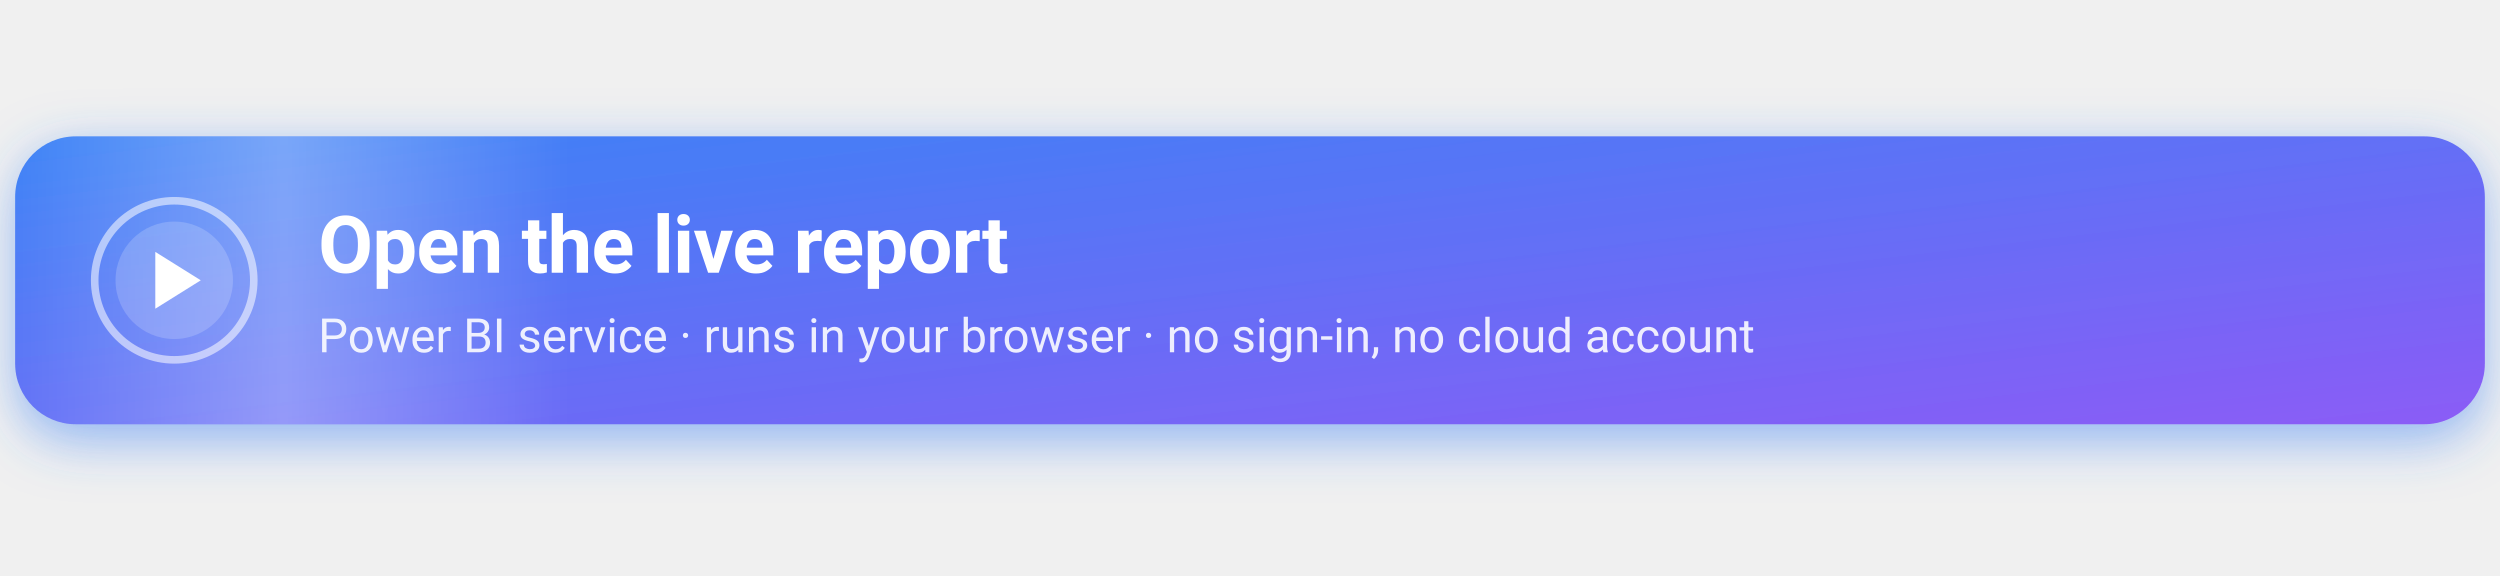
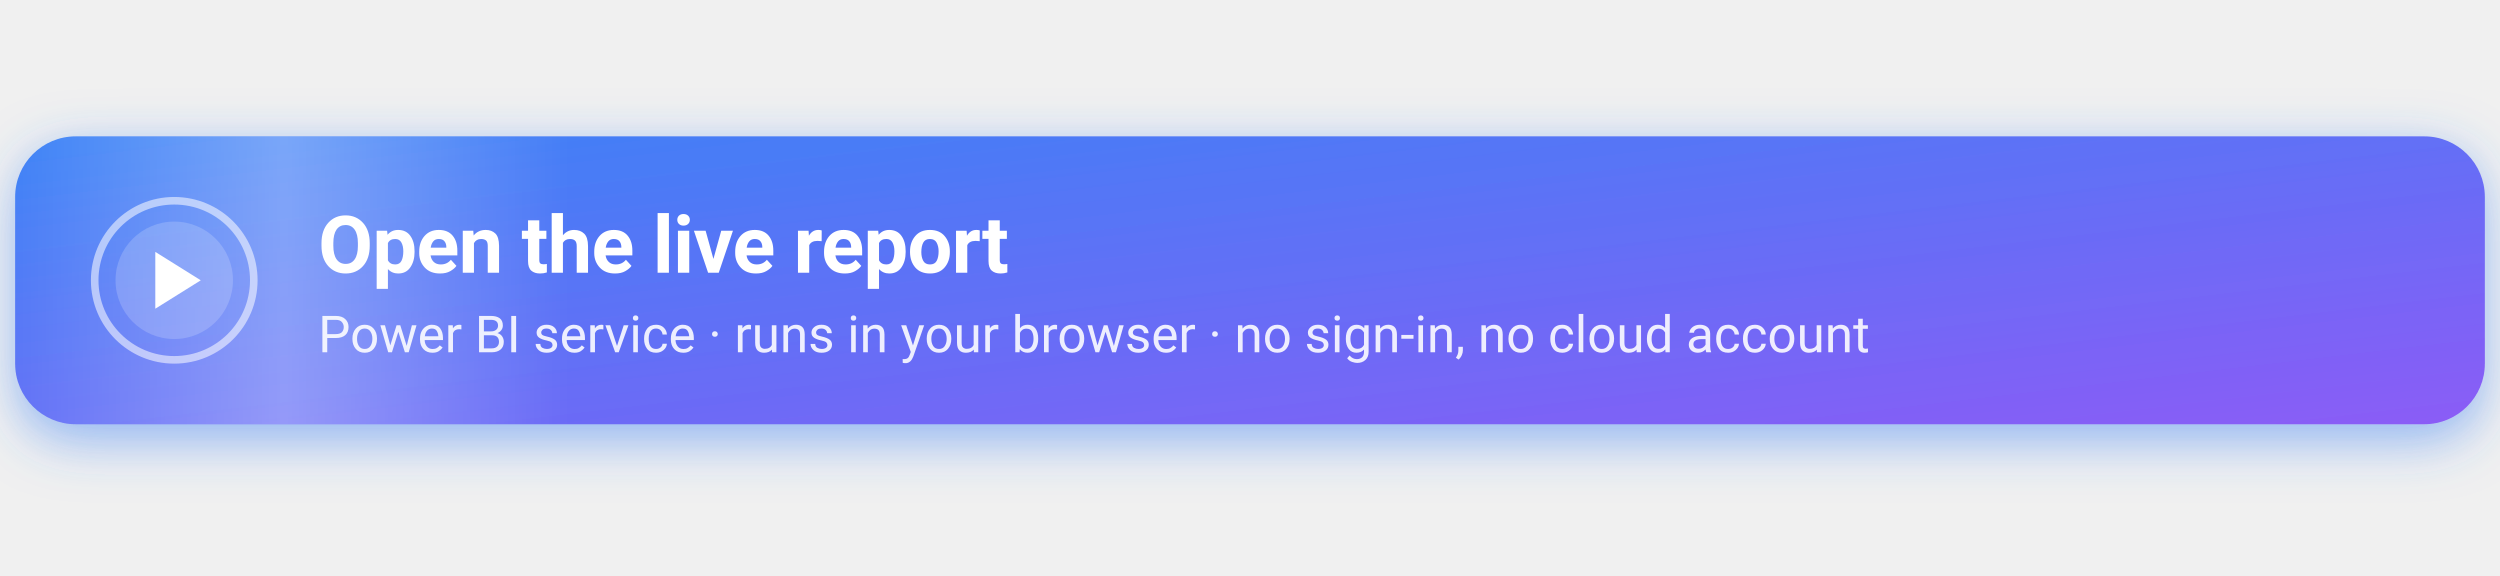
<svg xmlns="http://www.w3.org/2000/svg" viewBox="0 0 660 152" width="660" height="152" role="img" aria-label="Open the live report in the Power BI service">
  <style>
    /* The sheen and ring are the only motion, and they ride over a button that
       is already fully drawn - strip the CSS and nothing is lost but polish. */
    .sheen { animation: sweep 3.8s ease-in-out infinite 1s }
    .ring  { animation: pulse 2.6s ease-in-out infinite }
    @keyframes sweep { 0% { transform: translateX(-260px) }
                       55%,100% { transform: translateX(700px) } }
    @keyframes pulse { 0%,100% { opacity: .34 } 50% { opacity: .9 } }
    @media (prefers-reduced-motion: reduce) { .sheen,.ring { animation: none } }
  </style>
  <defs>
    <linearGradient id="btn" x1="0" y1="0" x2="1" y2="1">
      <stop offset="0%" stop-color="#3B82F6" />
      <stop offset="100%" stop-color="#8B5CF6" />
    </linearGradient>
    <linearGradient id="gloss" x1="0" x2="1">
      <stop offset="0%" stop-color="#FFFFFF" stop-opacity="0" />
      <stop offset="50%" stop-color="#FFFFFF" stop-opacity="0.30" />
      <stop offset="100%" stop-color="#FFFFFF" stop-opacity="0" />
    </linearGradient>
    <clipPath id="btnClip">
      <rect x="4" y="6" width="652" height="76" rx="16" />
    </clipPath>
    <filter id="lift" x="-20%" y="-40%" width="140%" height="200%">
      <feDropShadow dx="0" dy="4" stdDeviation="7" flood-color="#3B82F6" flood-opacity="0.55" />
    </filter>
  </defs>
  <g transform="translate(0,30)">
    <rect x="4" y="6" width="652" height="76" rx="16" fill="url(#btn)" filter="url(#lift)" />
    <g clip-path="url(#btnClip)">
      <rect class="sheen" x="0" y="6" width="150" height="76" fill="url(#gloss)" />
    </g>
    <circle class="ring" cx="46" cy="44" r="21" fill="none" stroke="#FFFFFF" stroke-opacity="0.55" stroke-width="2" />
    <circle cx="46" cy="44" r="15.5" fill="#FFFFFF" fill-opacity="0.18" />
    <path d="M 41 36.5 L 53 44 L 41 51.5 Z" fill="#FFFFFF" />
    <text x="84" y="42" font-family="system-ui,-apple-system,'Segoe UI',Roboto,Helvetica,Arial,sans-serif" font-size="21" font-weight="700" fill="#FFFFFF" letter-spacing="-0.2">Open the live report</text>
-     <text x="84" y="63" font-family="system-ui,-apple-system,'Segoe UI',Roboto,Helvetica,Arial,sans-serif" font-size="12.5" fill="#FFFFFF" fill-opacity="0.88">Power BI service  ·  runs in your browser  ·  no sign-in, no cloud account</text>
+     <text x="84" y="63" font-family="system-ui,-apple-system,'Segoe UI',Roboto,Helvetica,Arial,sans-serif" font-size="13.5" fill="#FFFFFF" fill-opacity="0.88">Power BI service  ·  runs in your browser  ·  no sign-in, no cloud account</text>
  </g>
</svg>
